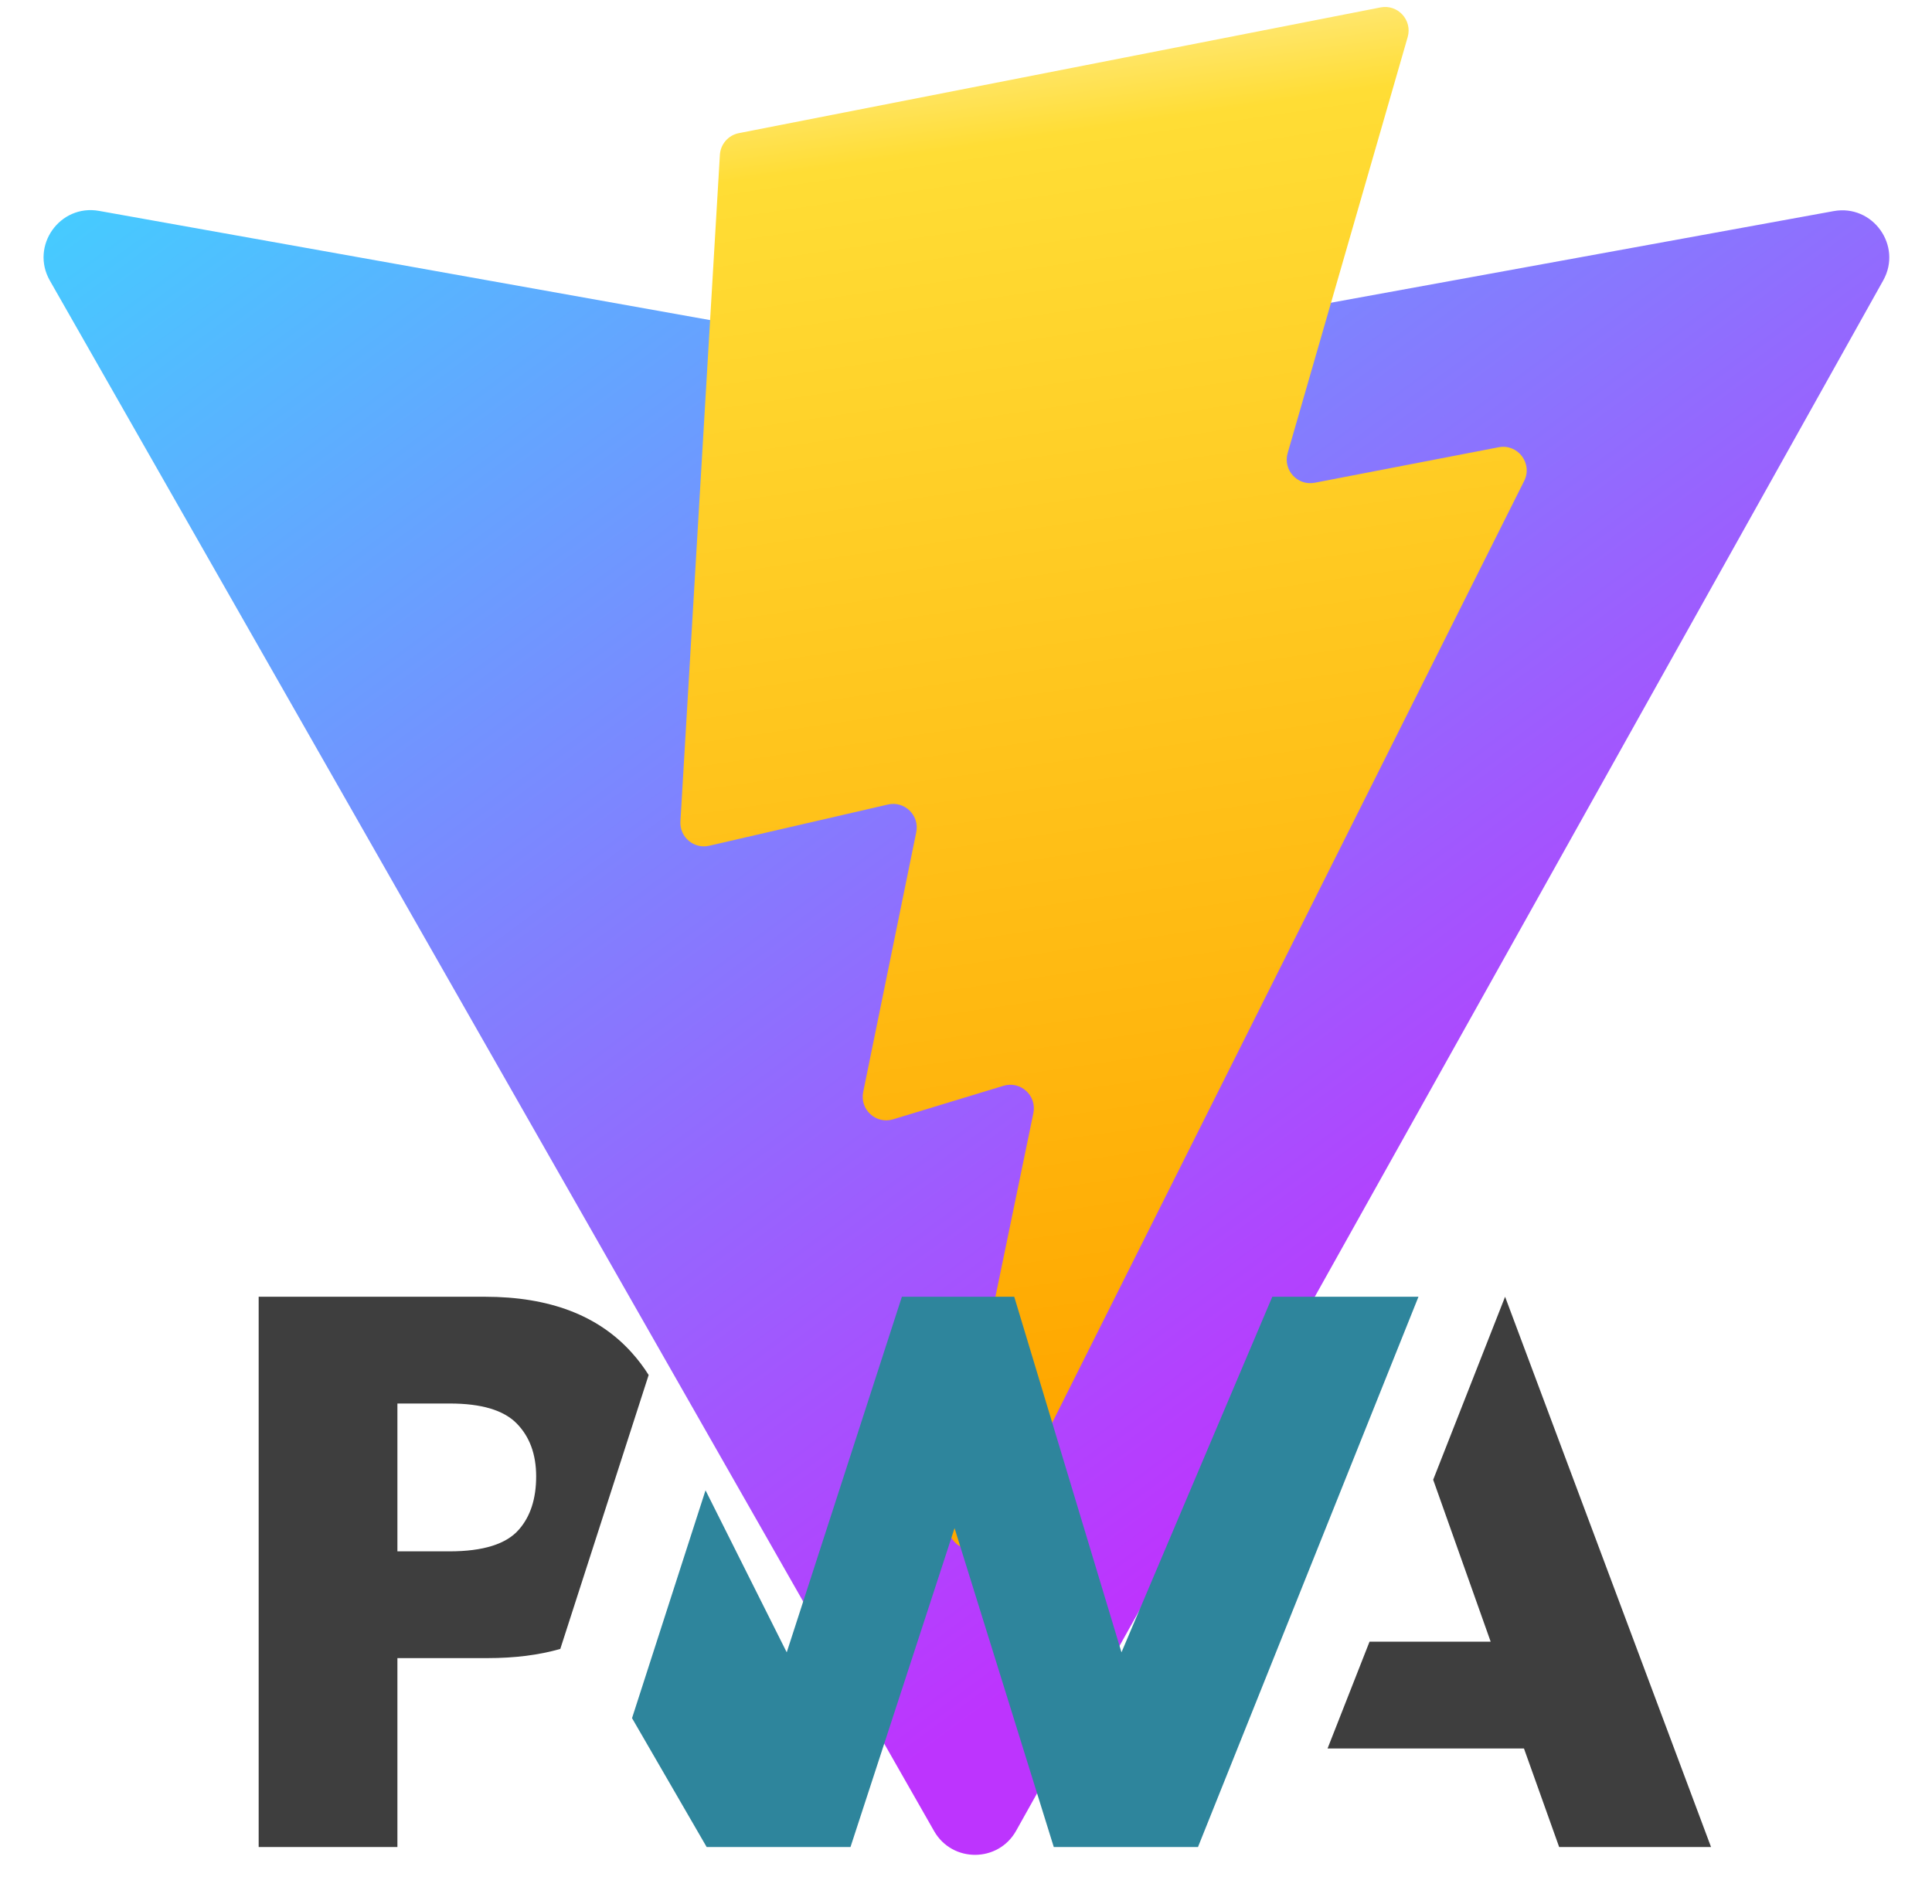
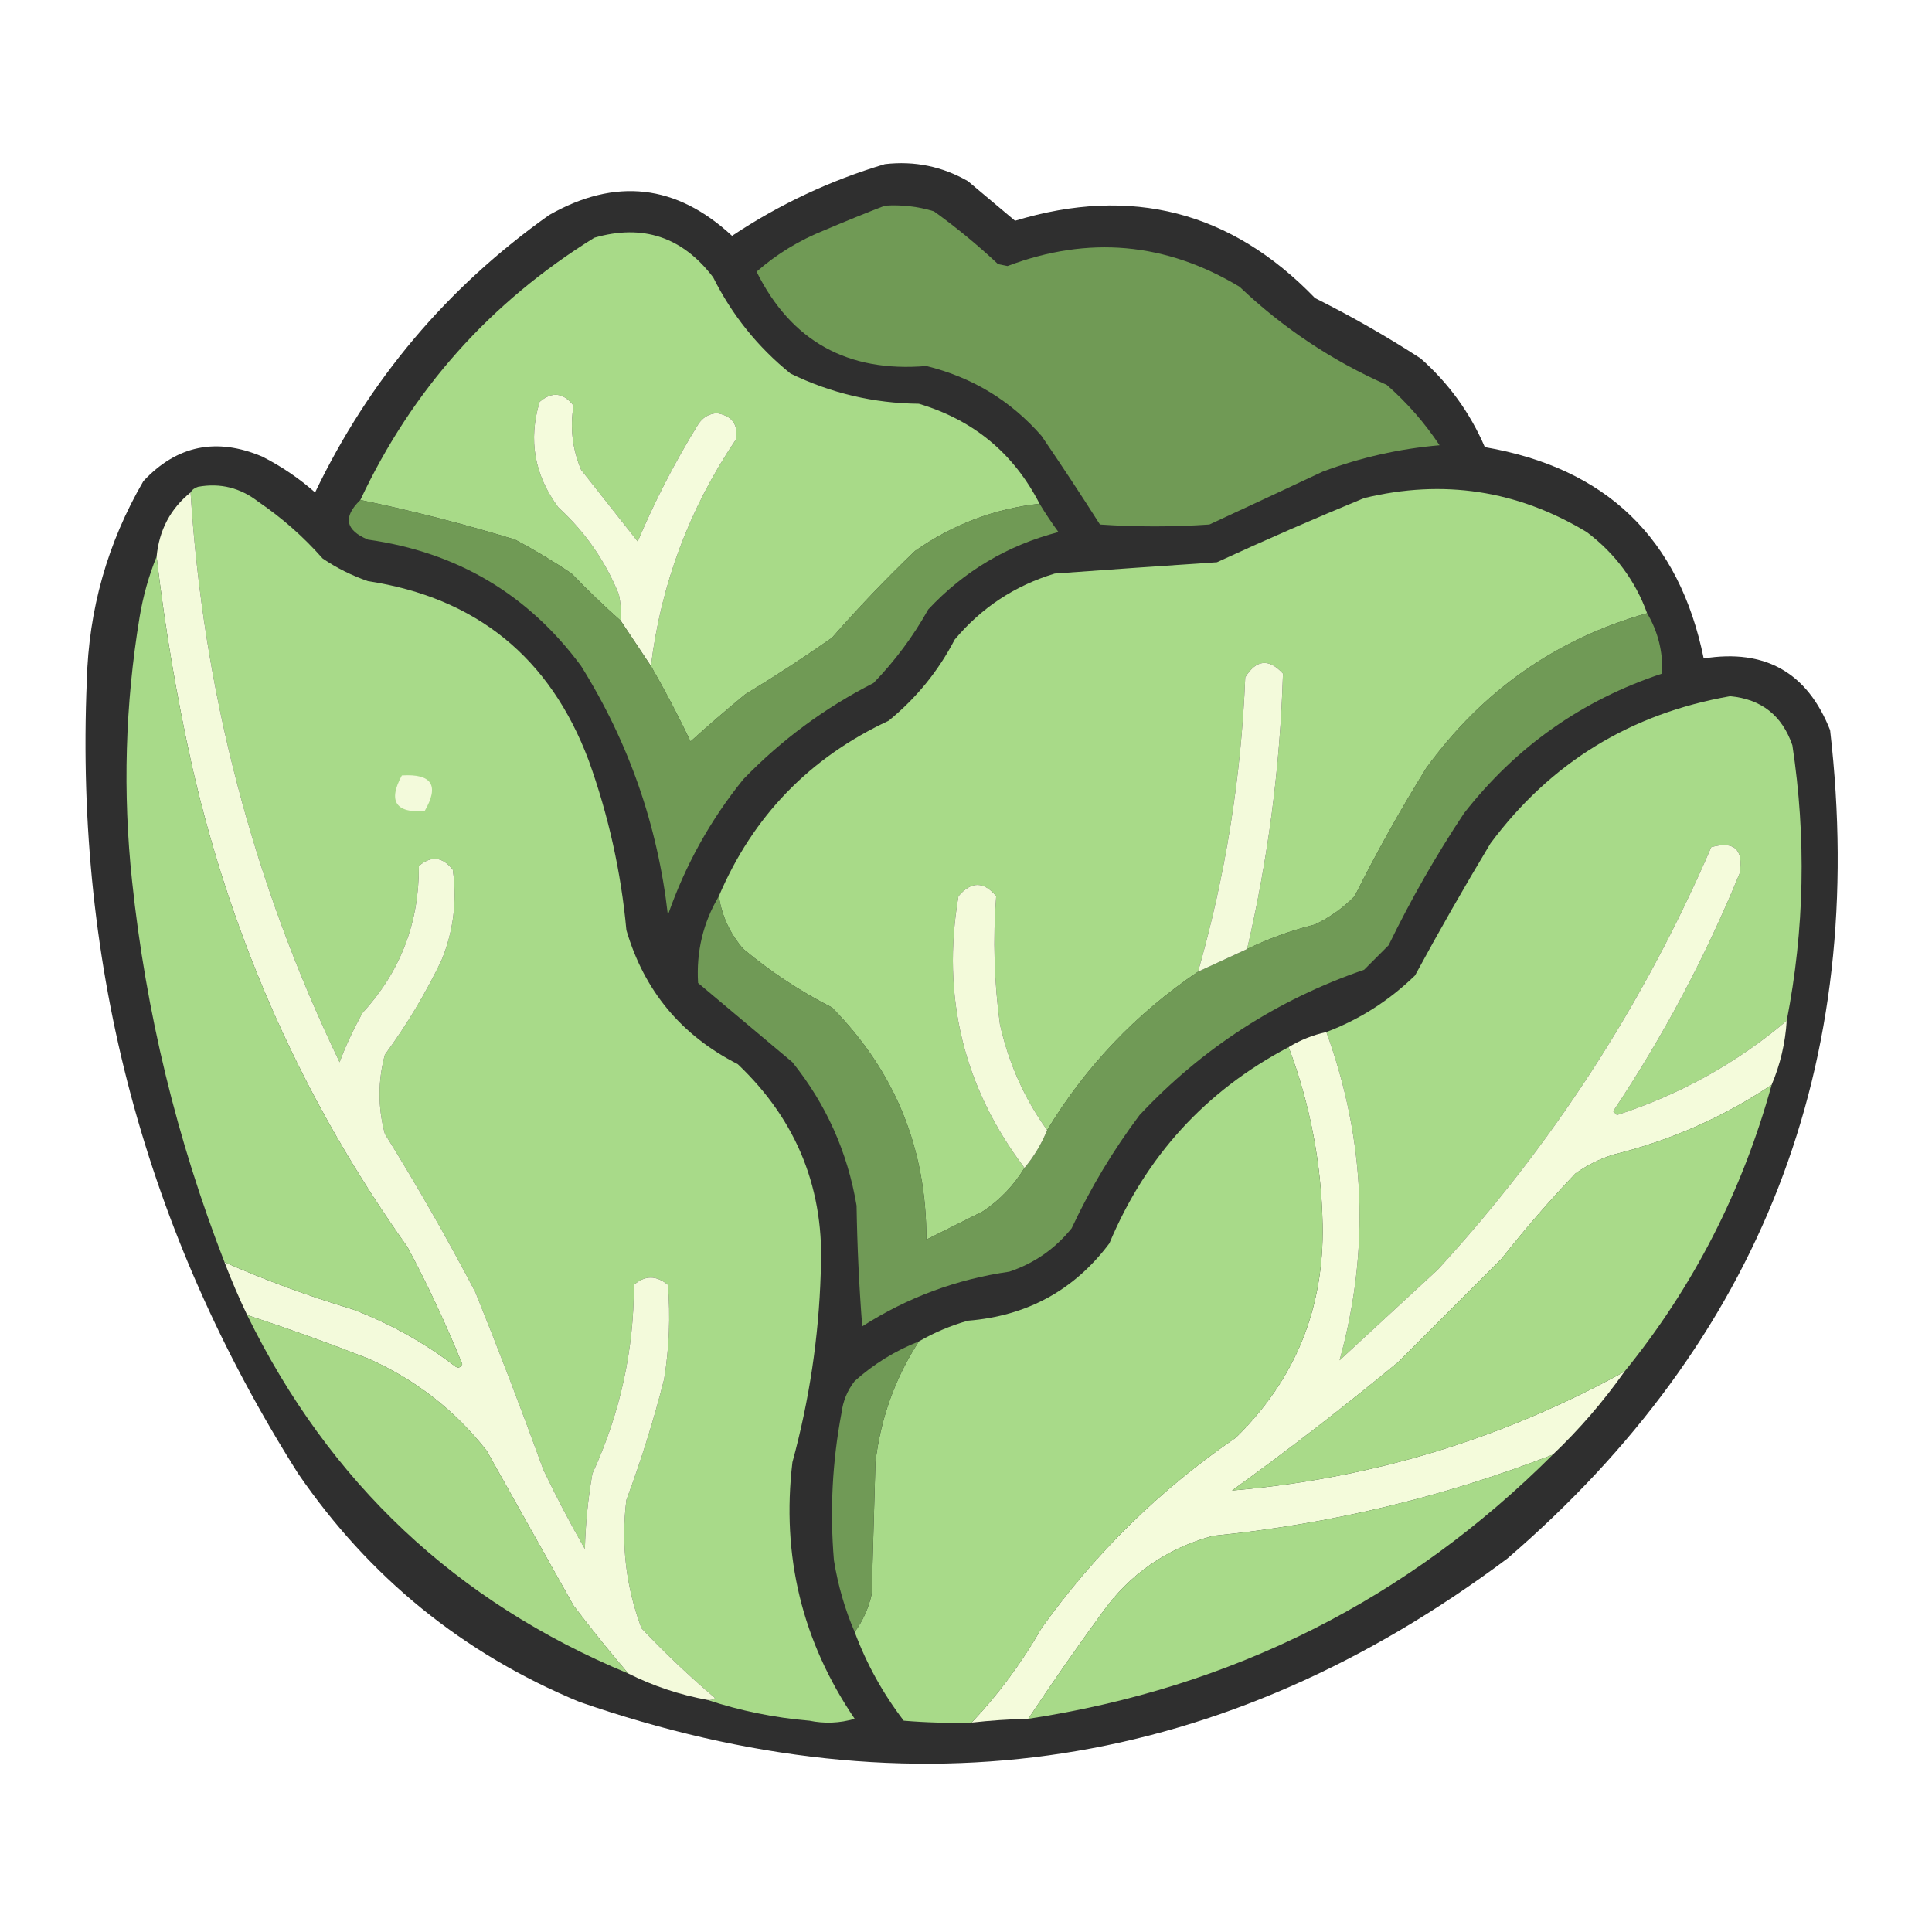
- <svg xmlns="http://www.w3.org/2000/svg" width="410" height="404" viewBox="0 0 410 404" fill="none" version="1.1" id="svg20">
-   <path d="M399.641 59.525L215.643 388.545C211.844 395.338 202.084 395.378 198.228 388.618L10.582 59.556C6.381 52.19 12.68 43.267 21.028 44.759L205.223 77.682C206.398 77.892 207.601 77.89 208.776 77.676L389.119 44.806C397.439 43.289 403.768 52.143 399.641 59.525Z" fill="url(#paint0_linear)" id="path2" />
-   <defs id="defs18">
-     <linearGradient id="paint0_linear" x1="6" y1="33" x2="235" y2="344" gradientUnits="userSpaceOnUse">
-       <stop stop-color="#41D1FF" id="stop6" />
-       <stop offset="1" stop-color="#BD34FE" id="stop8" />
-     </linearGradient>
-     <linearGradient id="paint1_linear" x1="194.651" y1="8.818" x2="236.076" y2="292.989" gradientUnits="userSpaceOnUse">
-       <stop stop-color="#FFEA83" id="stop11" />
-       <stop offset="0.083" stop-color="#FFDD35" id="stop13" />
-       <stop offset="1" stop-color="#FFA800" id="stop15" />
-     </linearGradient>
-   </defs>
-   <path d="M292.965 1.574L156.801 28.255C154.563 28.694 152.906 30.59 152.771 32.866L144.395 174.33C144.198 177.662 147.258 180.248 150.51 179.498L188.42 170.749C191.967 169.931 195.172 173.055 194.443 176.622L183.18 231.775C182.422 235.487 185.907 238.661 189.532 237.56L212.947 230.446C216.577 229.344 220.065 232.527 219.297 236.242L201.398 322.875C200.278 328.294 207.486 331.249 210.492 326.603L212.5 323.5L323.454 102.072C325.312 98.365 322.108 94.137 318.036 94.923L279.014 102.454C275.347 103.161 272.227 99.746 273.262 96.158L298.731 7.867C299.767 4.273 296.636 0.855 292.965 1.574Z" fill="url(#paint1_linear)" id="path4" />
-   <g id="layer1">
-     <g id="g8" transform="matrix(0.1578966,0,0,0.1589033,54.89293,275.2164)">
-       <path fill="#3d3d3d" fill-opacity="1" stroke-width="0.2" stroke-linejoin="round" d="m 1436.62,603.304 56.39,-142.599 h 162.82 L 1578.56,244.39 1675.2,5.28336e-4 1952,734.933 h -204.13 l -47.3,-131.629 z" id="path2-1" style="fill:#3e3e3e;fill-opacity:1" />
-       <path fill="#5a0fc8" fill-opacity="1" stroke-width="0.2" stroke-linejoin="round" d="M 1262.47,734.935 1558.79,0.002 1362.34,0.003 1159.64,474.933 1015.5,0.004 H 864.499 L 709.731,474.933 600.585,258.517 501.812,562.819 602.096,734.935 h 193.331 l 139.857,-425.91 133.346,425.91 z" id="path4-4" style="fill:#2e859c;fill-opacity:1" />
-       <path fill="#3d3d3d" fill-opacity="1" stroke-width="0.2" stroke-linejoin="round" d="m 186.476,482.643 h 121.003 c 36.654,0 69.293,-4.091 97.917,-12.273 l 31.293,-96.408 87.459,-269.446 C 517.484,93.954 509.876,83.967 501.324,74.557 456.419,24.852 390.719,4.06265e-4 304.222,4.06265e-4 H -3.8147e-6 V 734.933 H 186.476 Z M 346.642,169.079 c 17.54,17.653 26.309,41.276 26.309,70.871 0,29.822 -7.713,53.474 -23.138,70.956 -16.91,19.425 -48.047,29.137 -93.409,29.137 H 186.476 V 142.598 h 70.442 c 42.277,0 72.185,8.827 89.724,26.481 z" id="path6" style="fill:#3e3e3e;fill-opacity:1" />
-     </g>
+ <svg xmlns="http://www.w3.org/2000/svg" version="1.1" width="512px" height="512px" style="shape-rendering:geometricPrecision; text-rendering:geometricPrecision; image-rendering:optimizeQuality; fill-rule:evenodd; clip-rule:evenodd">
+   <g>
+     <path style="opacity:0.981" fill="#2c2c2c" d="M 234.5,43.5 C 242.352,42.596 249.685,44.096 256.5,48C 260.678,51.514 264.845,55.014 269,58.5C 299.787,49.154 326.287,55.988 348.5,79C 358.159,83.828 367.492,89.161 376.5,95C 383.938,101.597 389.605,109.43 393.5,118.5C 425.695,124.031 445.028,142.697 451.5,174.5C 467.801,171.898 478.967,178.231 485,193.5C 495.186,281.971 466.686,355.138 399.5,413C 324.411,469.18 242.411,481.846 153.5,451C 122.718,438.223 97.884,418.056 79,390.5C 38.499,326.505 19.832,256.505 23,180.5C 23.498,161.502 28.498,143.835 38,127.5C 46.85,118.031 57.35,115.865 69.5,121C 74.577,123.58 79.244,126.747 83.5,130.5C 97.82,100.677 118.487,76.177 145.5,57C 163.089,46.978 179.255,48.811 194,62.5C 206.589,54.121 220.089,47.788 234.5,43.5 Z" />
+   </g>
+   <g>
+     <path style="opacity:1" fill="#709a55" d="M 234.5,54.5 C 238.936,54.21 243.27,54.71 247.5,56C 253.458,60.289 259.124,64.956 264.5,70C 265.333,70.167 266.167,70.333 267,70.5C 288.439,62.395 308.939,64.228 328.5,76C 339.985,86.911 352.985,95.578 367.5,102C 372.883,106.716 377.55,112.049 381.5,118C 370.846,118.913 360.513,121.247 350.5,125C 340.48,129.702 330.48,134.369 320.5,139C 310.833,139.667 301.167,139.667 291.5,139C 286.458,131.081 281.291,123.248 276,115.5C 267.816,106.154 257.65,99.987 245.5,97C 224.655,98.753 209.655,90.419 200.5,72C 205.803,67.341 211.803,63.674 218.5,61C 223.893,58.709 229.226,56.542 234.5,54.5 Z" />
+   </g>
+   <g>
+     <path style="opacity:1" fill="#a8da88" d="M 275.5,133.5 C 263.53,134.807 252.53,138.973 242.5,146C 234.857,153.311 227.524,160.977 220.5,169C 213.004,174.249 205.337,179.249 197.5,184C 192.573,188.048 187.74,192.215 183,196.5C 179.757,189.68 176.257,183.013 172.5,176.5C 175.193,154.766 182.693,134.766 195,116.5C 195.718,112.541 194.051,110.208 190,109.5C 187.849,109.643 186.182,110.643 185,112.5C 178.871,122.426 173.537,132.759 169,143.5C 164,137.167 159,130.833 154,124.5C 151.686,118.968 151.02,113.302 152,107.5C 149.294,104.022 146.294,103.689 143,106.5C 139.962,116.643 141.629,125.976 148,134.5C 155.07,140.979 160.404,148.646 164,157.5C 164.497,159.81 164.663,162.143 164.5,164.5C 160.036,160.537 155.702,156.37 151.5,152C 146.666,148.748 141.666,145.748 136.5,143C 122.963,138.858 109.296,135.358 95.5,132.5C 109.232,103.262 129.898,80.095 157.5,63C 170.364,59.288 180.864,62.788 189,73.5C 193.996,83.494 200.83,91.994 209.5,99C 220.216,104.211 231.55,106.877 243.5,107C 257.96,111.297 268.626,120.13 275.5,133.5 Z" />
+   </g>
+   <g>
+     <path style="opacity:1" fill="#f4fbdc" d="M 172.5,176.5 C 169.833,172.5 167.167,168.5 164.5,164.5C 164.663,162.143 164.497,159.81 164,157.5C 160.404,148.646 155.07,140.979 148,134.5C 141.629,125.976 139.962,116.643 143,106.5C 146.294,103.689 149.294,104.022 152,107.5C 151.02,113.302 151.686,118.968 154,124.5C 159,130.833 164,137.167 169,143.5C 173.537,132.759 178.871,122.426 185,112.5C 186.182,110.643 187.849,109.643 190,109.5C 194.051,110.208 195.718,112.541 195,116.5C 182.693,134.766 175.193,154.766 172.5,176.5 Z" />
+   </g>
+   <g>
+     <path style="opacity:1" fill="#a8da89" d="M 187.5,450.5 C 188.239,450.631 188.906,450.464 189.5,450C 182.629,444.162 176.129,437.995 170,431.5C 165.877,420.506 164.543,409.173 166,397.5C 169.922,386.996 173.255,376.33 176,365.5C 177.351,357.203 177.684,348.87 177,340.5C 173.925,337.941 170.925,337.941 168,340.5C 167.975,357.988 164.309,374.655 157,390.5C 155.837,397.103 155.17,403.77 155,410.5C 151.078,403.658 147.412,396.658 144,389.5C 138.271,373.713 132.271,358.046 126,342.5C 118.492,328.142 110.492,314.142 102,300.5C 100.118,293.484 100.118,286.484 102,279.5C 107.755,271.664 112.755,263.331 117,254.5C 120.171,246.776 121.171,238.776 120,230.5C 117.294,227.022 114.294,226.689 111,229.5C 111.103,244.533 106.103,257.533 96,268.5C 93.391,273.33 91.391,277.663 90,281.5C 67.041,233.76 53.874,183.427 50.5,130.5C 50.917,129.778 51.584,129.278 52.5,129C 58.393,127.938 63.726,129.271 68.5,133C 74.76,137.256 80.427,142.256 85.5,148C 89.221,150.527 93.221,152.527 97.5,154C 126.242,158.405 145.742,174.239 156,201.5C 161.249,216.078 164.582,231.078 166,246.5C 170.712,262.549 180.546,274.383 195.5,282C 211.35,297.037 218.683,315.537 217.5,337.5C 216.964,354.455 214.464,371.122 210,387.5C 207.055,412.288 212.555,434.954 226.5,455.5C 222.541,456.66 218.541,456.827 214.5,456C 205.158,455.212 196.158,453.379 187.5,450.5 Z" />
+   </g>
+   <g>
+     <path style="opacity:1" fill="#a8da88" d="M 436.5,162.5 C 412.402,169.324 392.902,182.991 378,203.5C 371.16,214.51 364.826,225.844 359,237.5C 355.94,240.614 352.44,243.114 348.5,245C 342.241,246.561 336.241,248.727 330.5,251.5C 336.094,227.466 339.26,203.133 340,178.5C 336.255,174.434 332.922,174.767 330,179.5C 328.938,206 324.771,232 317.5,257.5C 301.103,268.564 287.77,282.564 277.5,299.5C 271.491,291.135 267.324,281.802 265,271.5C 263.454,260.163 263.12,248.829 264,237.5C 260.714,233.515 257.381,233.515 254,237.5C 249.487,264.114 255.321,288.114 271.5,309.5C 268.711,314.123 265.045,317.956 260.5,321C 255.5,323.5 250.5,326 245.5,328.5C 245.569,304.485 237.235,283.985 220.5,267C 212.067,262.703 204.233,257.536 197,251.5C 193.473,247.446 191.306,242.78 190.5,237.5C 199.535,216.298 214.535,200.798 235.5,191C 242.848,184.993 248.681,177.827 253,169.5C 260.1,161.034 268.933,155.201 279.5,152C 293.824,150.954 308.158,149.954 322.5,149C 335.353,143.076 348.353,137.409 361.5,132C 382.457,126.91 402.124,129.91 420.5,141C 428.002,146.653 433.336,153.82 436.5,162.5 Z" />
+   </g>
+   <g>
+     <path style="opacity:1" fill="#f3fadb" d="M 50.5,130.5 C 53.874,183.427 67.041,233.76 90,281.5C 91.391,277.663 93.391,273.33 96,268.5C 106.103,257.533 111.103,244.533 111,229.5C 114.294,226.689 117.294,227.022 120,230.5C 121.171,238.776 120.171,246.776 117,254.5C 112.755,263.331 107.755,271.664 102,279.5C 100.118,286.484 100.118,293.484 102,300.5C 110.492,314.142 118.492,328.142 126,342.5C 132.271,358.046 138.271,373.713 144,389.5C 147.412,396.658 151.078,403.658 155,410.5C 155.17,403.77 155.837,397.103 157,390.5C 164.309,374.655 167.975,357.988 168,340.5C 170.925,337.941 173.925,337.941 177,340.5C 177.684,348.87 177.351,357.203 176,365.5C 173.255,376.33 169.922,386.996 166,397.5C 164.543,409.173 165.877,420.506 170,431.5C 176.129,437.995 182.629,444.162 189.5,450C 188.906,450.464 188.239,450.631 187.5,450.5C 180.079,449.138 173.079,446.804 166.5,443.5C 161.5,437.664 156.667,431.664 152,425.5C 144.333,411.833 136.667,398.167 129,384.5C 120.551,373.721 110.051,365.554 97.5,360C 86.924,355.864 76.257,352.031 65.5,348.5C 63.305,343.915 61.305,339.249 59.5,334.5C 70.507,339.338 81.841,343.505 93.5,347C 103.274,350.718 112.274,355.718 120.5,362C 121.332,362.688 121.998,362.521 122.5,361.5C 118.213,350.926 113.38,340.592 108,330.5C 80.628,292.077 61.628,249.744 51,203.5C 46.858,184.979 43.691,166.312 41.5,147.5C 42.18,140.467 45.18,134.801 50.5,130.5 Z" />
+   </g>
+   <g>
+     <path style="opacity:1" fill="#709a55" d="M 95.5,132.5 C 109.296,135.358 122.963,138.858 136.5,143C 141.666,145.748 146.666,148.748 151.5,152C 155.702,156.37 160.036,160.537 164.5,164.5C 167.167,168.5 169.833,172.5 172.5,176.5C 176.257,183.013 179.757,189.68 183,196.5C 187.74,192.215 192.573,188.048 197.5,184C 205.337,179.249 213.004,174.249 220.5,169C 227.524,160.977 234.857,153.311 242.5,146C 252.53,138.973 263.53,134.807 275.5,133.5C 277.019,136.021 278.686,138.521 280.5,141C 266.991,144.52 255.491,151.354 246,161.5C 242.02,168.624 237.186,175.124 231.5,181C 218.592,187.571 207.092,196.071 197,206.5C 188.276,217.274 181.609,229.274 177,242.5C 174.301,218.734 166.634,196.734 154,176.5C 139.948,157.484 121.115,146.317 97.5,143C 91.507,140.491 90.84,136.991 95.5,132.5 Z" />
+   </g>
+   <g>
+     <path style="opacity:1" fill="#a8da89" d="M 41.5,147.5 C 43.691,166.312 46.858,184.979 51,203.5C 61.628,249.744 80.628,292.077 108,330.5C 113.38,340.592 118.213,350.926 122.5,361.5C 121.998,362.521 121.332,362.688 120.5,362C 112.274,355.718 103.274,350.718 93.5,347C 81.841,343.505 70.507,339.338 59.5,334.5C 46.852,301.962 38.685,268.295 35,233.5C 32.498,210.066 33.164,186.733 37,163.5C 37.949,157.87 39.449,152.537 41.5,147.5 Z" />
+   </g>
+   <g>
+     <path style="opacity:1" fill="#709a56" d="M 436.5,162.5 C 439.376,167.336 440.709,172.669 440.5,178.5C 419.295,185.524 401.795,197.857 388,215.5C 380.575,226.678 373.908,238.345 368,250.5C 365.833,252.667 363.667,254.833 361.5,257C 338.446,264.938 318.613,277.772 302,295.5C 294.994,304.837 288.994,314.837 284,325.5C 279.601,330.947 274.101,334.78 267.5,337C 253.46,339.019 240.46,343.852 228.5,351.5C 227.668,340.849 227.168,330.182 227,319.5C 224.604,305.29 218.937,292.623 210,281.5C 201.667,274.5 193.333,267.5 185,260.5C 184.493,252.205 186.326,244.538 190.5,237.5C 191.306,242.78 193.473,247.446 197,251.5C 204.233,257.536 212.067,262.703 220.5,267C 237.235,283.985 245.569,304.485 245.5,328.5C 250.5,326 255.5,323.5 260.5,321C 265.045,317.956 268.711,314.123 271.5,309.5C 273.988,306.534 275.988,303.201 277.5,299.5C 287.77,282.564 301.103,268.564 317.5,257.5C 321.836,255.495 326.17,253.495 330.5,251.5C 336.241,248.727 342.241,246.561 348.5,245C 352.44,243.114 355.94,240.614 359,237.5C 364.826,225.844 371.16,214.51 378,203.5C 392.902,182.991 412.402,169.324 436.5,162.5 Z" />
+   </g>
+   <g>
+     <path style="opacity:1" fill="#f3fadb" d="M 330.5,251.5 C 326.17,253.495 321.836,255.495 317.5,257.5C 324.771,232 328.938,206 330,179.5C 332.922,174.767 336.255,174.434 340,178.5C 339.26,203.133 336.094,227.466 330.5,251.5 Z" />
+   </g>
+   <g>
+     <path style="opacity:1" fill="#a8da89" d="M 473.5,270.5 C 460.221,281.744 445.221,290.077 428.5,295.5C 428.167,295.167 427.833,294.833 427.5,294.5C 440.733,274.706 451.9,253.706 461,231.5C 462.132,225.13 459.632,222.796 453.5,224.5C 435.586,266.024 411.419,303.358 381,336.5C 372.333,344.5 363.667,352.5 355,360.5C 363.085,331.236 361.919,302.236 351.5,273.5C 360.303,270.172 368.137,265.172 375,258.5C 381.414,246.671 388.08,235.004 395,223.5C 410.903,202.129 432.07,189.129 458.5,184.5C 466.779,185.276 472.279,189.609 475,197.5C 478.713,221.973 478.213,246.306 473.5,270.5 Z" />
+   </g>
+   <g>
+     <path style="opacity:1" fill="#f3fadb" d="M 106.5,205.5 C 114.486,204.998 116.486,208.165 112.5,215C 104.805,215.443 102.805,212.277 106.5,205.5 Z" />
+   </g>
+   <g>
+     <path style="opacity:1" fill="#f4fbdb" d="M 473.5,270.5 C 473.126,276.421 471.793,282.088 469.5,287.5C 456.65,296.088 442.65,302.254 427.5,306C 423.888,307.139 420.554,308.806 417.5,311C 410.627,318.205 404.127,325.705 398,333.5C 388.833,342.667 379.667,351.833 370.5,361C 356.195,372.817 341.528,384.151 326.5,395C 363.388,391.871 398.055,381.371 430.5,363.5C 424.885,371.449 418.552,378.782 411.5,385.5C 382.506,396.748 352.506,403.915 321.5,407C 309.179,410.332 299.345,417.165 292,427.5C 285.28,436.713 278.78,446.047 272.5,455.5C 267.482,455.613 262.482,455.947 257.5,456.5C 264.609,448.985 270.776,440.652 276,431.5C 290.208,411.625 307.375,394.791 327.5,381C 343.257,365.585 350.923,346.752 350.5,324.5C 350.182,308.268 347.182,292.601 341.5,277.5C 344.603,275.616 347.937,274.282 351.5,273.5C 361.919,302.236 363.085,331.236 355,360.5C 363.667,352.5 372.333,344.5 381,336.5C 411.419,303.358 435.586,266.024 453.5,224.5C 459.632,222.796 462.132,225.13 461,231.5C 451.9,253.706 440.733,274.706 427.5,294.5C 427.833,294.833 428.167,295.167 428.5,295.5C 445.221,290.077 460.221,281.744 473.5,270.5 Z" />
+   </g>
+   <g>
+     <path style="opacity:1" fill="#f3fada" d="M 277.5,299.5 C 275.988,303.201 273.988,306.534 271.5,309.5C 255.321,288.114 249.487,264.114 254,237.5C 257.381,233.515 260.714,233.515 264,237.5C 263.12,248.829 263.454,260.163 265,271.5C 267.324,281.802 271.491,291.135 277.5,299.5 Z" />
+   </g>
+   <g>
+     <path style="opacity:1" fill="#a8da89" d="M 341.5,277.5 C 347.182,292.601 350.182,308.268 350.5,324.5C 350.923,346.752 343.257,365.585 327.5,381C 307.375,394.791 290.208,411.625 276,431.5C 270.776,440.652 264.609,448.985 257.5,456.5C 251.491,456.666 245.491,456.499 239.5,456C 233.986,448.804 229.653,440.971 226.5,432.5C 228.657,429.554 230.157,426.221 231,422.5C 231.333,410.833 231.667,399.167 232,387.5C 233.368,375.891 237.202,365.225 243.5,355.5C 247.546,353.148 251.88,351.315 256.5,350C 272.186,348.745 284.686,341.911 294,329.5C 303.685,306.397 319.519,289.064 341.5,277.5 Z" />
+   </g>
+   <g>
+     <path style="opacity:1" fill="#a9da89" d="M 469.5,287.5 C 461.73,315.711 448.73,341.044 430.5,363.5C 398.055,381.371 363.388,391.871 326.5,395C 341.528,384.151 356.195,372.817 370.5,361C 379.667,351.833 388.833,342.667 398,333.5C 404.127,325.705 410.627,318.205 417.5,311C 420.554,308.806 423.888,307.139 427.5,306C 442.65,302.254 456.65,296.088 469.5,287.5 Z" />
+   </g>
+   <g>
+     <path style="opacity:1" fill="#a8d988" d="M 65.5,348.5 C 76.257,352.031 86.924,355.864 97.5,360C 110.051,365.554 120.551,373.721 129,384.5C 136.667,398.167 144.333,411.833 152,425.5C 156.667,431.664 161.5,437.664 166.5,443.5C 120.897,424.565 87.23,392.898 65.5,348.5 Z" />
+   </g>
+   <g>
+     <path style="opacity:1" fill="#709a56" d="M 243.5,355.5 C 237.202,365.225 233.368,375.891 232,387.5C 231.667,399.167 231.333,410.833 231,422.5C 230.157,426.221 228.657,429.554 226.5,432.5C 223.914,426.505 222.08,420.172 221,413.5C 219.9,400.391 220.567,387.391 223,374.5C 223.396,371.304 224.562,368.47 226.5,366C 231.553,361.475 237.219,357.975 243.5,355.5 Z" />
+   </g>
+   <g>
+     <path style="opacity:1" fill="#a8da89" d="M 411.5,385.5 C 373.012,423.911 326.679,447.245 272.5,455.5C 278.78,446.047 285.28,436.713 292,427.5C 299.345,417.165 309.179,410.332 321.5,407C 352.506,403.915 382.506,396.748 411.5,385.5 Z" />
  </g>
</svg>
